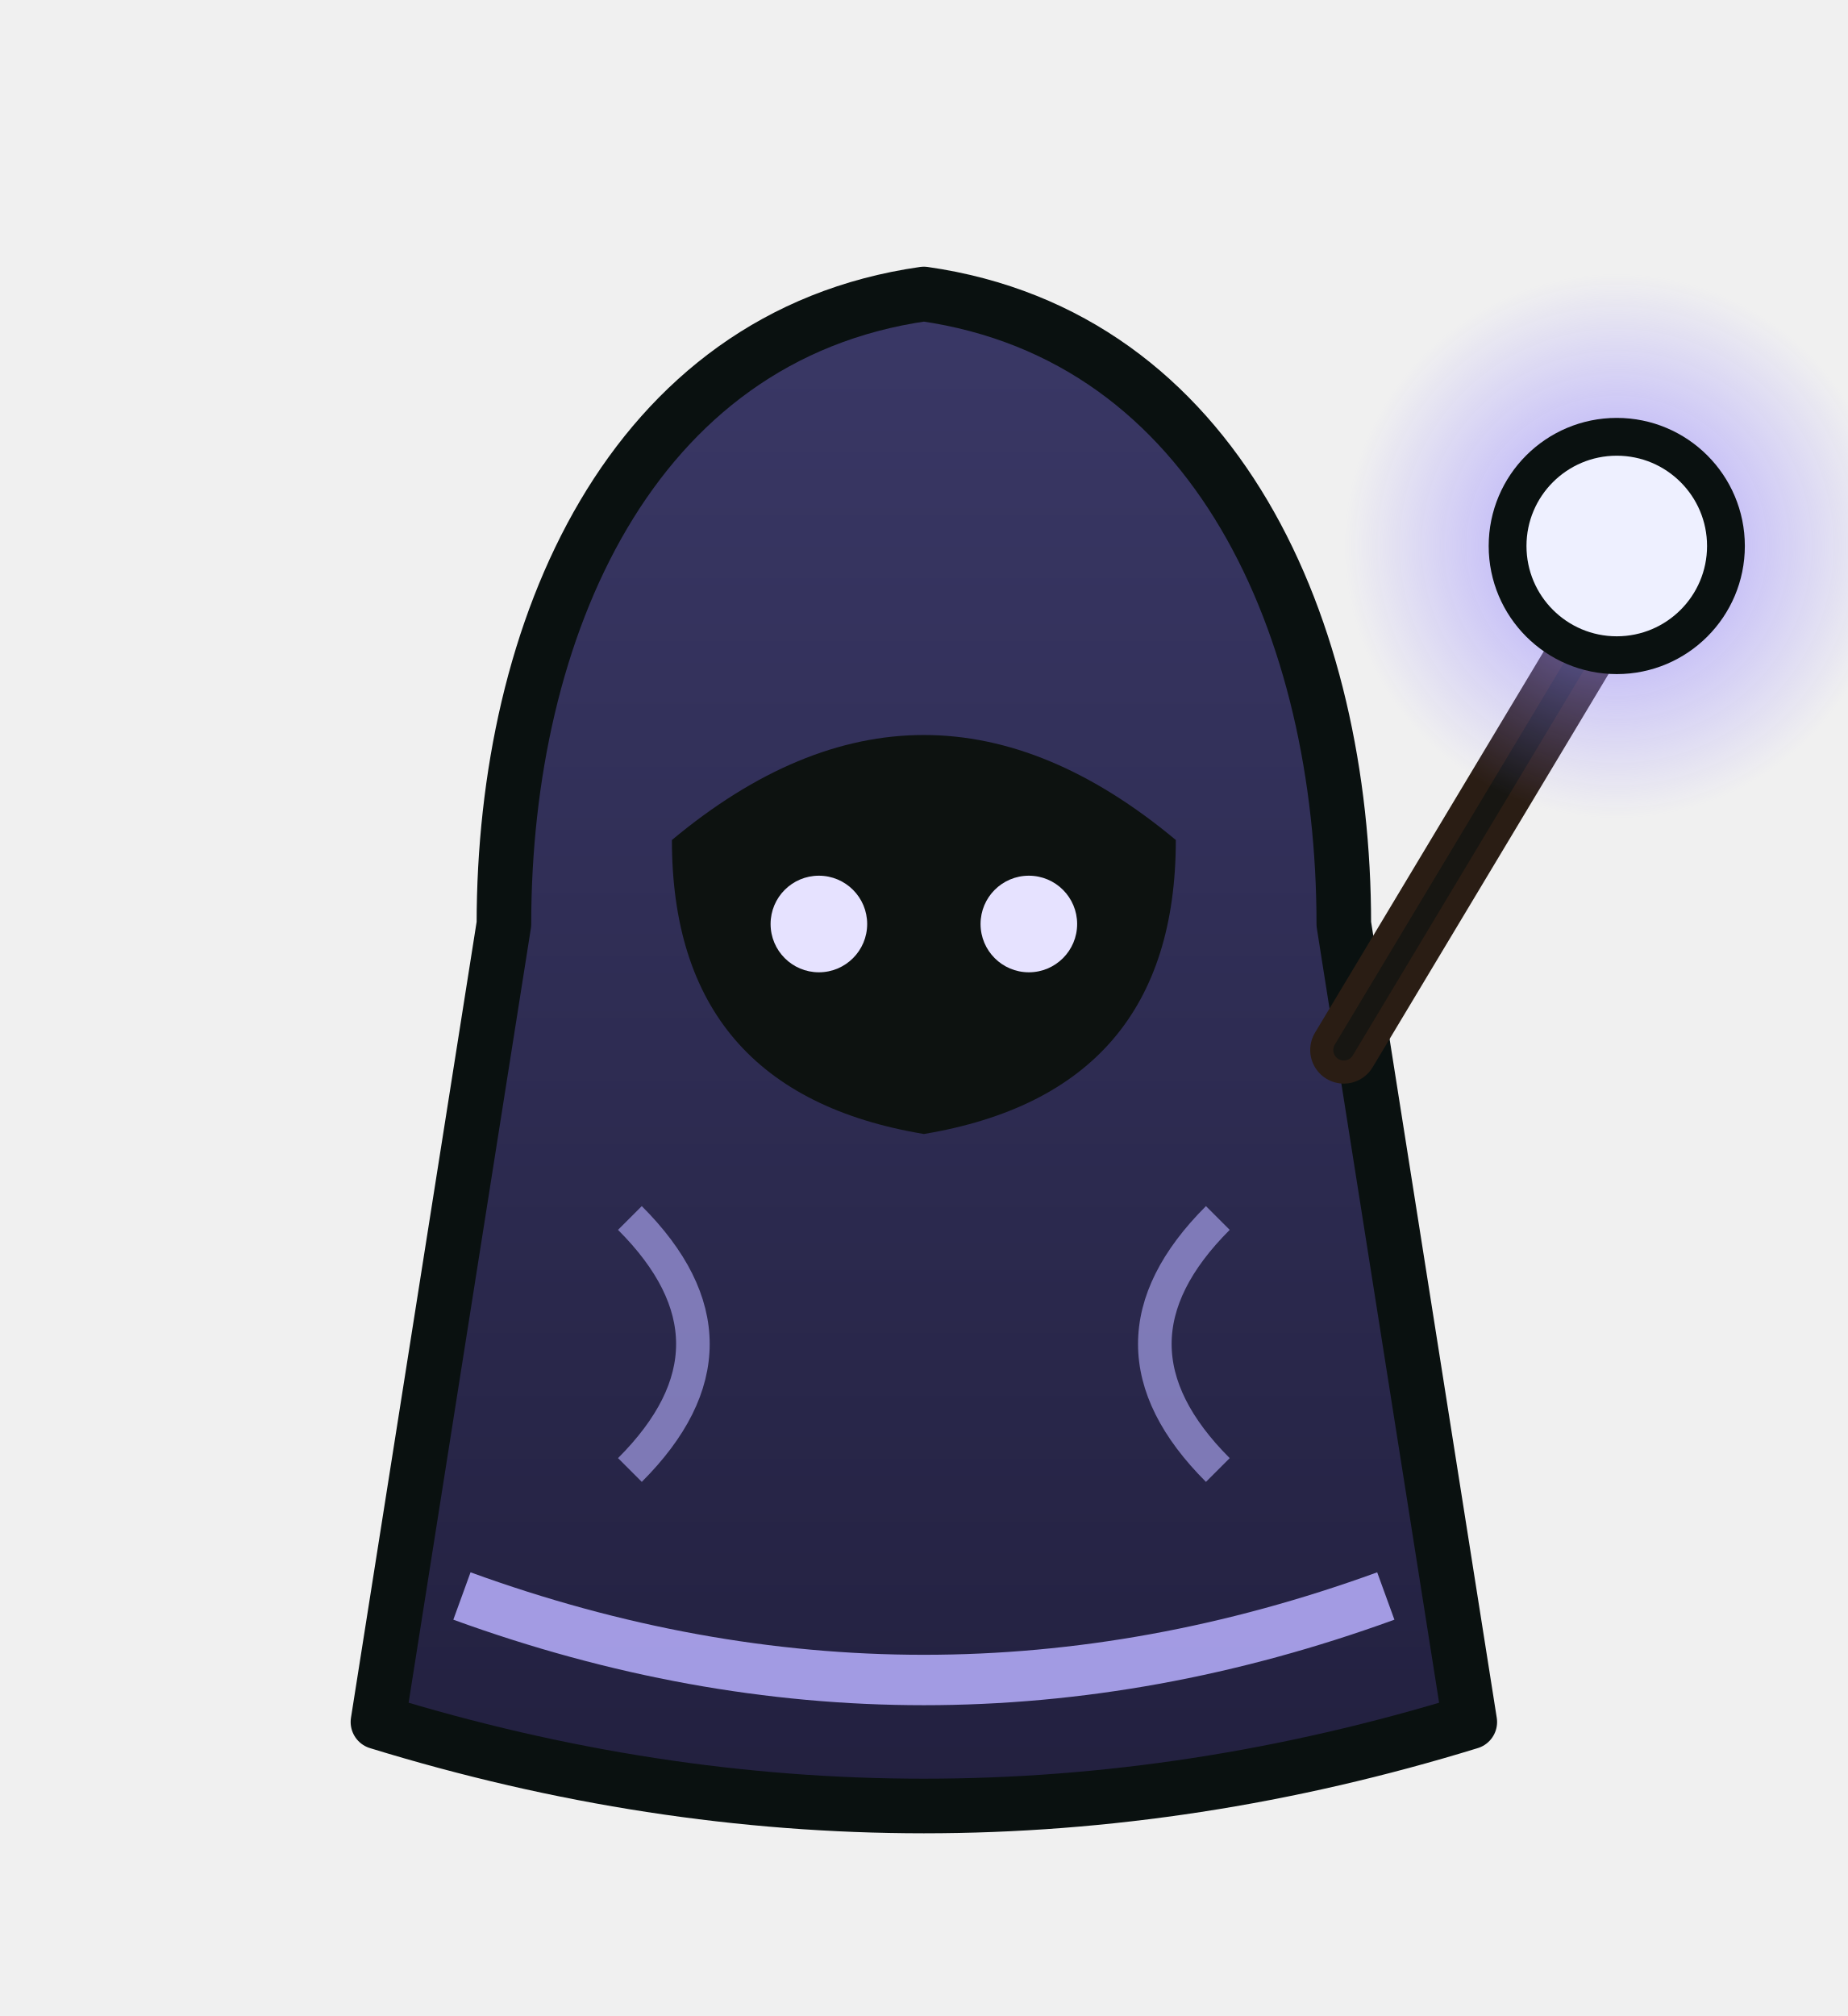
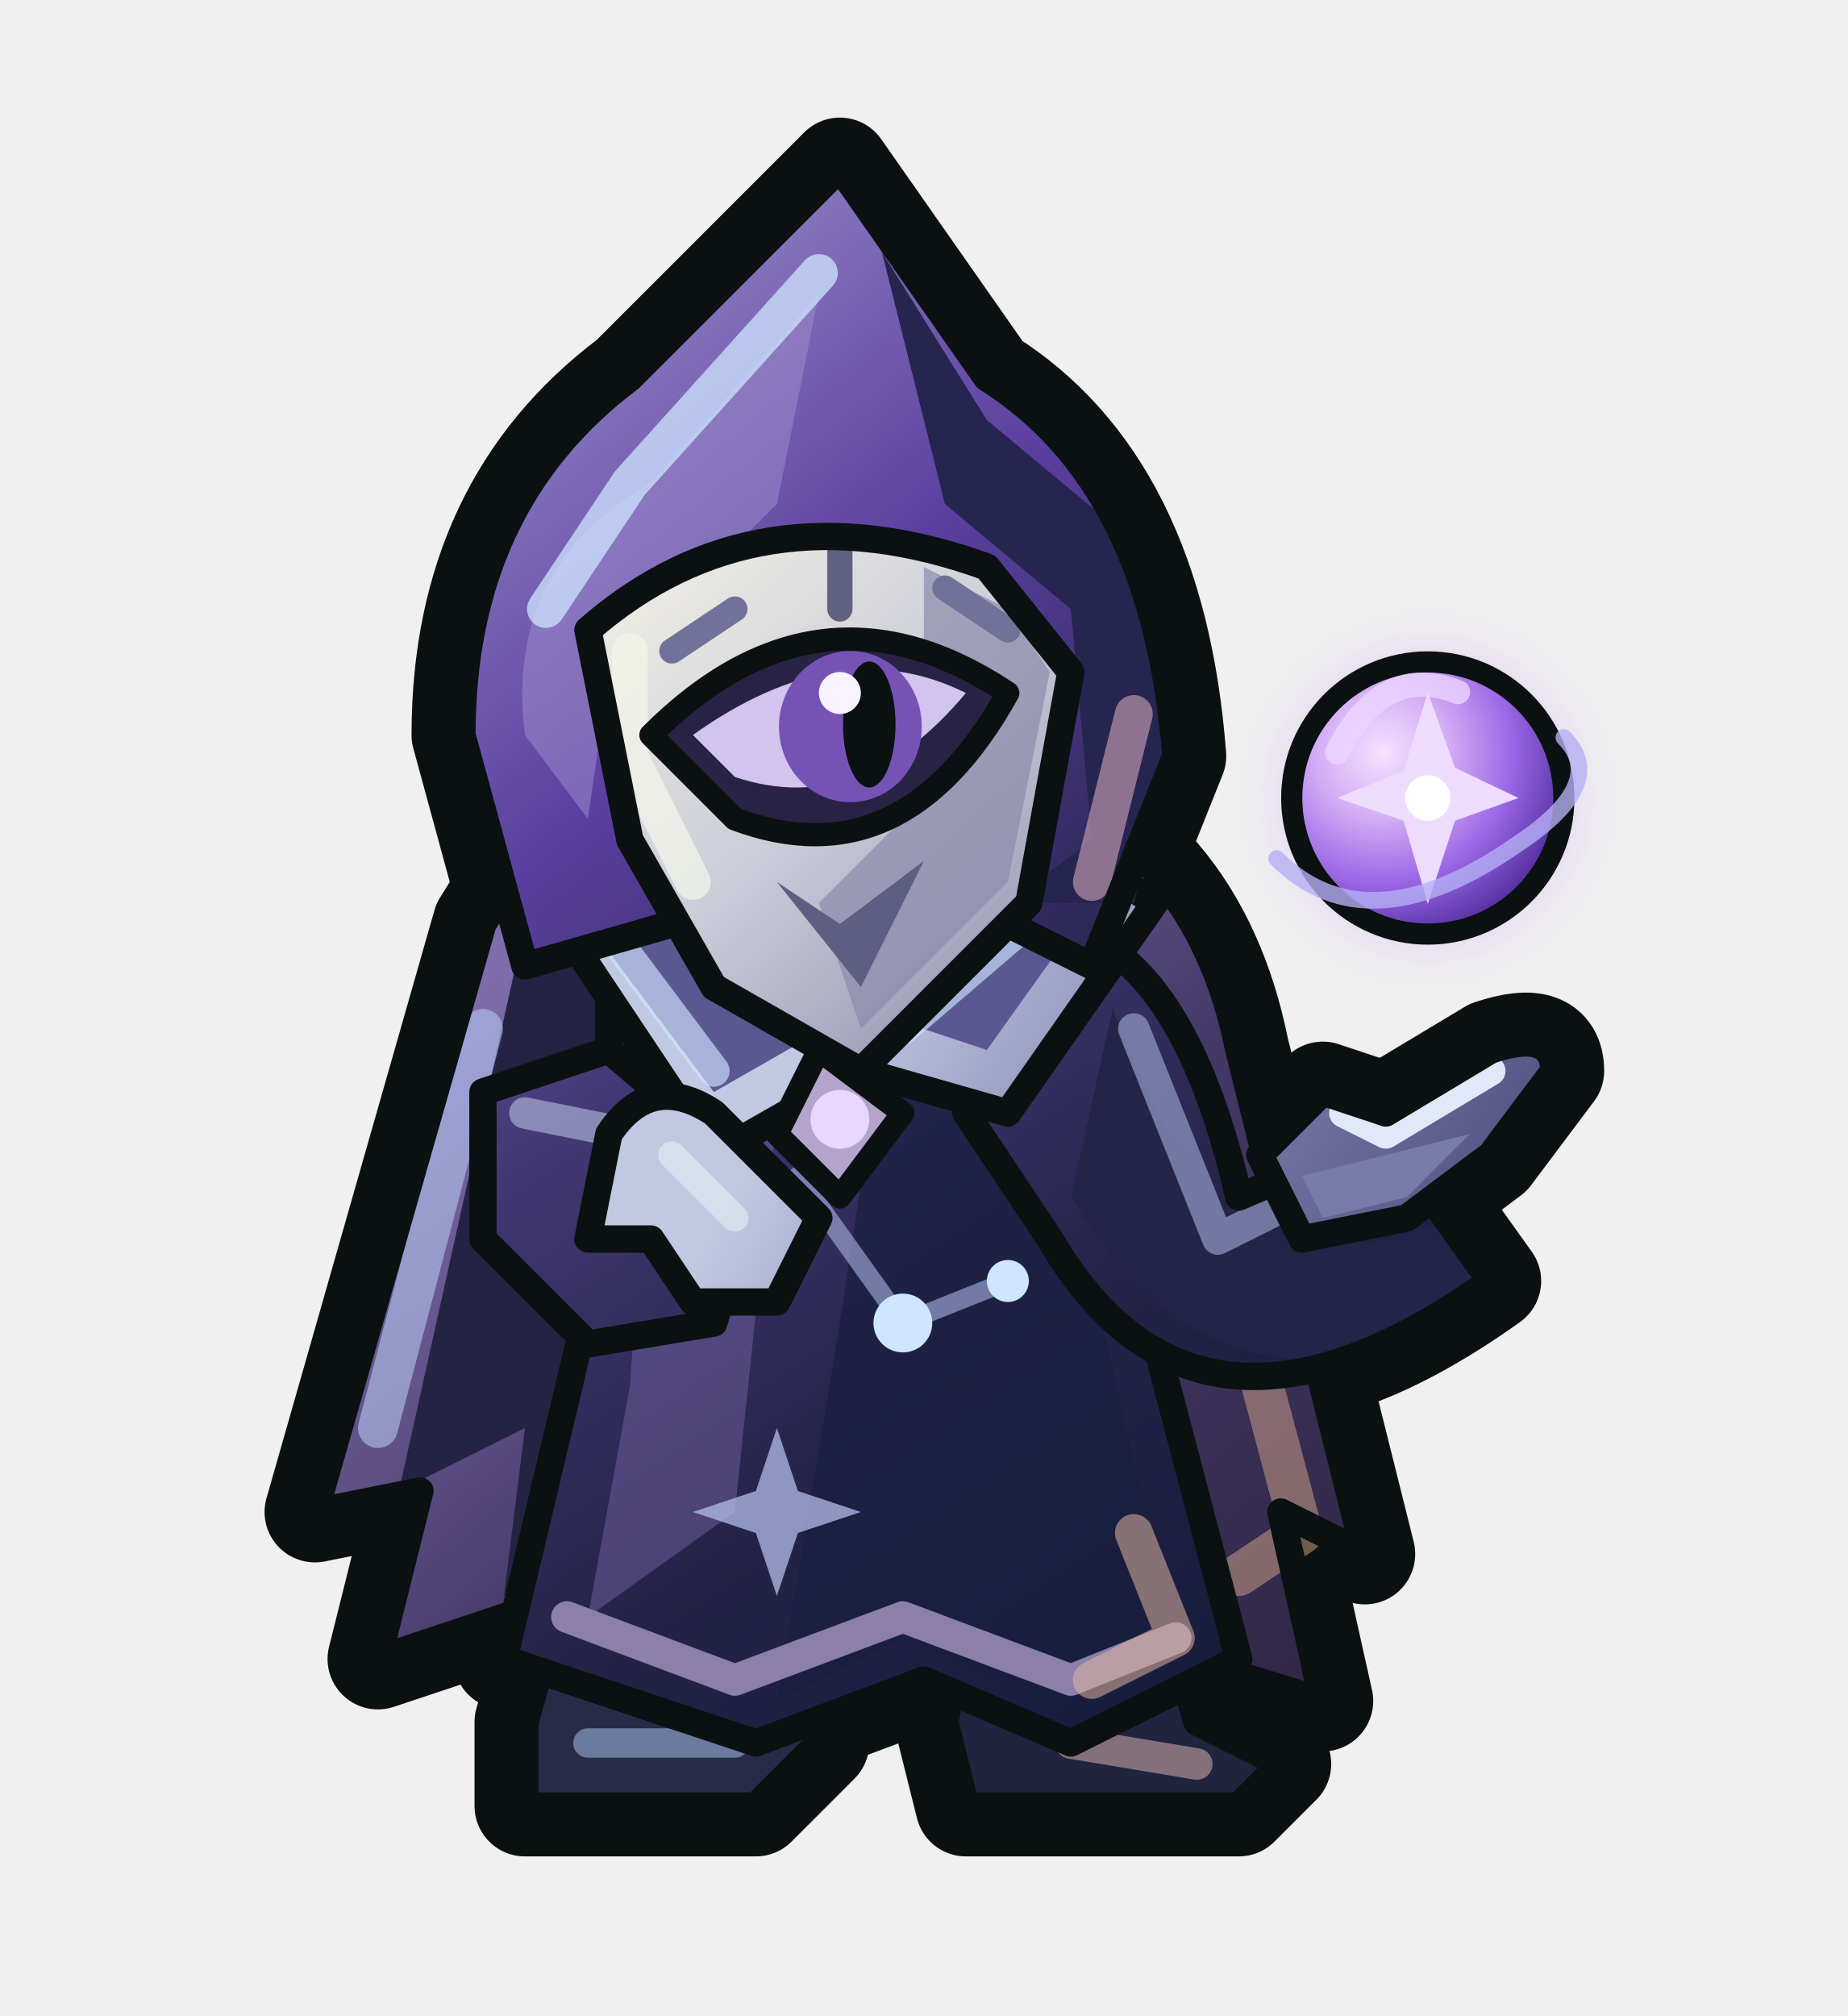
<svg xmlns="http://www.w3.org/2000/svg" viewBox="0 0 88 96" width="88" height="96">
  <defs>
-     <radialGradient id="starseer0-g" cx="0.5" cy="0.5" r="0.5">
-       <stop offset="0" stop-color="#eef0ff" stop-opacity="0.95" />
-       <stop offset="0.45" stop-color="#9a8cff" stop-opacity="0.45" />
-       <stop offset="1" stop-color="#9a8cff" stop-opacity="0" />
+     <linearGradient id="starseer0-robe" gradientUnits="userSpaceOnUse" x1="22" y1="32" x2="57" y2="84">
+       <stop offset="0" stop-color="#7668b7" />
+       <stop offset="0.333" stop-color="#423875" />
+       <stop offset="0.667" stop-color="#242347" />
+       <stop offset="1" stop-color="#141a3a" />
+     </linearGradient>
+     <linearGradient id="starseer0-hood" gradientUnits="userSpaceOnUse" x1="27" y1="12" x2="54" y2="45">
+       <stop offset="0" stop-color="#9485c5" />
+       <stop offset="0.5" stop-color="#5b3fa0" />
+       <stop offset="1" stop-color="#292650" />
+     </linearGradient>
+     <linearGradient id="starseer0-lining" gradientUnits="userSpaceOnUse" x1="25" y1="45" x2="59" y2="84">
+       <stop offset="0" stop-color="#7f6cac" />
+       <stop offset="0.5" stop-color="#433766" />
+       <stop offset="1" stop-color="#302746" />
+     </linearGradient>
+     <linearGradient id="starseer0-mask" gradientUnits="userSpaceOnUse" x1="30" y1="25" x2="52" y2="49">
+       <stop offset="0" stop-color="#f2f0e5" />
+       <stop offset="0.5" stop-color="#c9cbd8" />
+       <stop offset="1" stop-color="#8b8bab" />
+     </linearGradient>
+     <linearGradient id="starseer0-cuff" gradientUnits="userSpaceOnUse" x1="42" y1="45" x2="72" y2="63">
+       <stop offset="0" stop-color="#c1c9e2" />
+       <stop offset="0.5" stop-color="#797ba9" />
+       <stop offset="1" stop-color="#4b4b7b" />
+     </linearGradient>
+     <radialGradient id="starseer0-orb" gradientUnits="userSpaceOnUse" cx="-3" cy="-3" r="13">
+       <stop offset="0" stop-color="#f4e3ff" />
+       <stop offset="0.333" stop-color="#d4adf5" />
+       <stop offset="0.667" stop-color="#9a66e6" />
+       <stop offset="1" stop-color="#4f2c9a" />
    </radialGradient>
-     <linearGradient id="starseer0-r" x1="0" y1="0" x2="0" y2="1">
-       <stop offset="0" stop-color="#3a3866" />
-       <stop offset="1" stop-color="#22203f" />
-     </linearGradient>
+     <filter id="starseer0-glow" filterUnits="userSpaceOnUse" x="-30" y="-30" width="150" height="155">
+       <feGaussianBlur stdDeviation="1.7" />
+     </filter>
  </defs>
-   <g transform="translate(0 0)">
-     <path d="M44 14 C30 16 24 30 24 44 L18 82 Q44 90 70 82 L64 44 C64 30 58 16 44 14 Z" fill="url(#starseer0-r)" stroke="#0a1110" stroke-width="2.6" stroke-linejoin="round" />
-     <path d="M22 76 Q44 84 66 76" fill="none" stroke="#b8b0ff" stroke-width="2.4" opacity="0.85" />
-     <path d="M32 40 Q44 30 56 40 Q56 52 44 54 Q32 52 32 40 Z" fill="#0d1210" />
-     <circle cx="39" cy="44" r="2.3" fill="#e6e2ff" />
-     <circle cx="49" cy="44" r="2.3" fill="#e6e2ff" />
-     <path d="M64 50 L76 30" stroke="#2a1d14" stroke-width="3.2" stroke-linecap="round" />
-     <path d="M64 50 L76 30" stroke="#0a1110" stroke-width="1" stroke-linecap="round" opacity="0.6" />
-     <circle cx="77" cy="26" r="13.0" fill="url(#starseer0-g)" />
-     <circle cx="77" cy="26" r="5.2" fill="#eef0ff" stroke="#0a1110" stroke-width="1.8" />
-     <path d="M30 58 Q36 64 30 70 M58 58 Q52 64 58 70" fill="none" stroke="#b8b0ff" stroke-width="1.6" opacity="0.6" />
+   <g stroke-linejoin="round" stroke-linecap="round">
+     <g>
+       <path d="M27 75 L39 76 L39 83 L36 86 L25 86 L25 82 Z" fill="#0a1110" stroke="#0a1110" stroke-width="4.8" />
+       <path d="M46 77 L55 75 L57 82 L61 84 L59 86 L46 86 L45 82 Z" fill="#0a1110" stroke="#0a1110" stroke-width="4.8" />
+       <g transform="translate(0 0) rotate(0 41 76)">
+         <path d="M28 36 L23 44 L15 72 L20 71 L18 79 L30 75 L37 49 Z" fill="#0a1110" stroke="#0a1110" stroke-width="4.8" />
+       </g>
+       <g transform="translate(0 0) rotate(0 41 76)">
+         <path d="M48 37 Q57 40 59 50 L65 74 L61 72 L63 81 L50 77 L44 51 Z" fill="#0a1110" stroke="#0a1110" stroke-width="4.8" />
+       </g>
+       <g transform="translate(0 0) rotate(0 41 76)">
+         <path d="M29 42 Q40 38 51 43 L54 60 L59 79 L51 83 L44 80 L36 83 L24 79 L29 58 Z" fill="#0a1110" stroke="#0a1110" stroke-width="4.8" />
+       </g>
+       <path d="M49 44 Q56 44 59 57 L66 54 L71 61 Q57 71 50 59 L46 53 Z" fill="#0a1110" stroke="#0a1110" stroke-width="4.8" />
+       <g transform="translate(0 0) rotate(0 41 76)">
+         <path d="M26 43 L32 39 L40 46 L49 39 L55 43 L48 53 L41 51 L34 55 Z" fill="#0a1110" stroke="#0a1110" stroke-width="4.8" />
+       </g>
+       <g transform="translate(0 0) rotate(0 41 76)">
+         <path d="M22 35 Q22 24 30 18 L40 8 L47 18 Q55 23 56 36 L52 46 L46 43 L41 48 L32 44 L25 46 Z" fill="#0a1110" stroke="#0a1110" stroke-width="4.8" />
+       </g>
+       <g transform="translate(0 0) rotate(0 41 76)">
+         <path d="M28 30 Q36 23 47 27 L51 32 L49 43 L41 51 L34 47 L30 40 Z" fill="#0a1110" stroke="#0a1110" stroke-width="4.8" />
+       </g>
+       <g transform="translate(0 0) rotate(0 41 76)">
+         <path d="M23 52 L29 50 L36 56 L34 63 L28 64 L23 59 Z" fill="#0a1110" stroke="#0a1110" stroke-width="4.8" />
+       </g>
+       <g transform="translate(0 0) rotate(0 41 76)">
+         <path d="M29 54 Q31 51 34 53 L39 58 L37 62 L33 62 L31 59 L28 59 Z" fill="#0a1110" stroke="#0a1110" stroke-width="4.8" />
+       </g>
+       <g transform="translate(0 0)">
+         <path d="M60 55 L63 52 L66 53 L71 50 Q74 49 74 51 L71 55 L67 58 L62 59 Z" fill="#0a1110" stroke="#0a1110" stroke-width="4.8" />
+       </g>
+     </g>
+     <g>
+       <path d="M27 75 L39 76 L39 83 L36 86 L25 86 L25 82 Z" fill="#272b48" />
+       <path d="M28 83 L35 83" fill="none" stroke="#8296bc" stroke-width="1.4" opacity="0.75" />
+       <path d="M27 75 L39 76 L39 83 L36 86 L25 86 L25 82 Z" fill="none" stroke="#0a1110" stroke-width="1.3" />
+       <path d="M46 77 L55 75 L57 82 L61 84 L59 86 L46 86 L45 82 Z" fill="#20243e" />
+       <path d="M51 83 L57 84" fill="none" stroke="#c5a3a3" stroke-width="1.5" opacity="0.6" />
+       <path d="M46 77 L55 75 L57 82 L61 84 L59 86 L46 86 L45 82 Z" fill="none" stroke="#0a1110" stroke-width="1.3" />
+       <g transform="translate(0 0) rotate(0 41 76)">
+         <path d="M28 36 L23 44 L15 72 L20 71 L18 79 L30 75 L37 49 Z" fill="url(#starseer0-lining)" />
+         <path d="M25 44 L19 71 L25 68 L24 76 L30 70 L33 47 Z" fill="#252344" />
+         <path d="M23 49 L18 68" fill="none" stroke="#b4c6f0" stroke-width="1.9" opacity="0.6" />
+         <path d="M28 36 L23 44 L15 72 L20 71 L18 79 L30 75 L37 49 Z" fill="none" stroke="#0a1110" stroke-width="1.3" />
+       </g>
+       <g transform="translate(0 0) rotate(0 41 76)">
+         <path d="M48 37 Q57 40 59 50 L65 74 L61 72 L63 81 L50 77 L44 51 Z" fill="url(#starseer0-lining)" />
+         <path d="M58 58 L62 73 L59 75" fill="none" stroke="#d6a68a" stroke-width="2" opacity="0.5" />
+         <path d="M48 37 Q57 40 59 50 L65 74 L61 72 L63 81 L50 77 L44 51 Z" fill="none" stroke="#0a1110" stroke-width="1.3" />
+       </g>
+       <g transform="translate(0 0) rotate(0 41 76)">
+         <path d="M29 42 Q40 38 51 43 L54 60 L59 79 L51 83 L44 80 L36 83 L24 79 L29 58 Z" fill="url(#starseer0-robe)" />
+         <path d="M43 43 L50 45 L52 61 L56 78 L50 81 L43 78 L37 81 L40 63 Z" fill="#181e3e" opacity="0.7" />
+         <path d="M31 52 L37 53 L35 72 L28 77 L30 66 Z" fill="#7b69ab" opacity="0.45" />
+         <path d="M27 77 L35 80 L43 77 L51 80 L56 78" fill="none" stroke="#8c80ab" stroke-width="1.5" opacity="1" />
+         <path d="M54 73 L56 78 L52 80" fill="none" stroke="#e0b5a0" stroke-width="1.8" opacity="0.55" />
+         <path d="M29 42 Q40 38 51 43 L54 60 L59 79 L51 83 L44 80 L36 83 L24 79 L29 58 Z" fill="none" stroke="#0a1110" stroke-width="1.3" />
+       </g>
+       <g transform="translate(0 0) rotate(0 41 76)">
+         <path d="M34 60 L38 56 L43 63 L48 61" fill="none" stroke="#9fa9da" stroke-width="0.9" opacity="0.65" />
+         <circle cx="34" cy="60" r="1.3" fill="#cfe6ff" />
+         <circle cx="43" cy="63" r="1.4" fill="#cfe6ff" />
+         <circle cx="48" cy="61" r="1" fill="#cfe6ff" />
+         <path d="M37 68 L38 71 L41 72 L38 73 L37 76 L36 73 L33 72 L36 71 Z" fill="#b3bce9" opacity="0.75" />
+       </g>
+       <path d="M49 44 Q56 44 59 57 L66 54 L71 61 Q57 71 50 59 L46 53 Z" fill="url(#starseer0-robe)" />
+       <path d="M53 48 Q58 63 69 58 L71 61 Q59 70 51 57 Z" fill="#242448" />
+       <path d="M54 49 L58 59 L64 56" fill="none" stroke="#9ba5d1" stroke-width="1.5" opacity="0.65" />
+       <path d="M49 44 Q56 44 59 57 L66 54 L71 61 Q57 71 50 59 L46 53 Z" fill="none" stroke="#0a1110" stroke-width="1.3" />
+       <g transform="translate(0 0) rotate(0 41 76)">
+         <path d="M26 43 L32 39 L40 46 L49 39 L55 43 L48 53 L41 51 L34 55 Z" fill="url(#starseer0-cuff)" />
+         <path d="M28 44 L34 43 L40 48 L48 43 L52 43 L47 50 L41 48 L34 52 Z" fill="#5b5791" />
+         <path d="M28 43 L34 51 M43 49 L50 43" fill="none" stroke="#cfe6ff" stroke-width="1.5" opacity="0.65" />
+         <path d="M26 43 L32 39 L40 46 L49 39 L55 43 L48 53 L41 51 L34 55 Z" fill="none" stroke="#0a1110" stroke-width="1.3" />
+       </g>
+       <g transform="translate(0 0) rotate(0 41 76)">
+         <path d="M22 35 Q22 24 30 18 L40 8 L47 18 Q55 23 56 36 L52 46 L46 43 L41 48 L32 44 L25 46 Z" fill="url(#starseer0-hood)" />
+         <path d="M42 12 L45 24 L51 29 L52 40 L48 43 L54 43 L56 35 L53 25 L47 20 Z" fill="#25254f" />
+         <path d="M25 35 Q24 27 31 23 L39 14 L37 24 L29 32 L28 39 Z" fill="#9b8acb" opacity="0.55" />
+         <path d="M26 29 L30 23 L39 13" fill="none" stroke="#cfe6ff" stroke-width="1.8" opacity="0.75" />
+         <path d="M54 34 L52 42" fill="none" stroke="#c49db2" stroke-width="1.8" opacity="0.65" />
+         <path d="M22 35 Q22 24 30 18 L40 8 L47 18 Q55 23 56 36 L52 46 L46 43 L41 48 L32 44 L25 46 Z" fill="none" stroke="#0a1110" stroke-width="1.3" />
+       </g>
+       <g transform="translate(0 0) rotate(0 41 76)">
+         <path d="M28 30 Q36 23 47 27 L51 32 L49 43 L41 51 L34 47 L30 40 Z" fill="url(#starseer0-mask)" />
+         <path d="M44 27 L48 29 L50 32 L48 42 L41 49 L39 43 L44 38 Z" fill="#8b8aab" opacity="0.7" />
+         <path d="M30 31 L30 36 L33 42" fill="none" stroke="#f3f6e9" stroke-width="1.7" opacity="0.7" />
+         <path d="M31 35 Q39 27 48 33 Q43 42 35 39 Z" fill="#282345" stroke="#0a1110" stroke-width="1.1" />
+         <path d="M33 35 Q40 30 46 33 Q41 39 35 37 Z" fill="#d2c3ef" />
+         <ellipse cx="40.5" cy="34.6" rx="3.4" ry="3.6" fill="#7752b5" />
+         <ellipse cx="41.4" cy="34.5" rx="1.25" ry="3" fill="#0a1110" />
+         <circle cx="40" cy="33" r="1" fill="#f9f2ff" />
+         <path d="M32 31 L35 29 M45 28 L48 30" fill="none" stroke="#717299" stroke-width="1.2" opacity="1" />
+         <path d="M37 42 L40 44 L44 41 L41 47 Z" fill="#5e5e83" />
+         <path d="M40 26 L40 29" fill="none" stroke="#606080" stroke-width="1.2" opacity="1" />
+         <path d="M28 30 Q36 23 47 27 L51 32 L49 43 L41 51 L34 47 L30 40 Z" fill="none" stroke="#0a1110" stroke-width="1.3" />
+       </g>
+       <g transform="translate(0 0) rotate(0 41 76)">
+         <path d="M23 52 L29 50 L36 56 L34 63 L28 64 L23 59 Z" fill="url(#starseer0-robe)" />
+         <path d="M25 53 L30 54" fill="none" stroke="#b8bfdf" stroke-width="1.5" opacity="0.6" />
+         <path d="M23 52 L29 50 L36 56 L34 63 L28 64 L23 59 Z" fill="none" stroke="#0a1110" stroke-width="1.3" />
+       </g>
+       <g transform="translate(0 0) rotate(0 41 76)">
+         <path d="M29 54 Q31 51 34 53 L39 58 L37 62 L33 62 L31 59 L28 59 Z" fill="url(#starseer0-cuff)" />
+         <path d="M32 55 L35 58" fill="none" stroke="#dce4ef" stroke-width="1.3" opacity="0.8" />
+         <path d="M29 54 Q31 51 34 53 L39 58 L37 62 L33 62 L31 59 L28 59 Z" fill="none" stroke="#0a1110" stroke-width="1.3" />
+       </g>
+       <g transform="translate(0 0) rotate(0 41 76)">
+         <path d="M39 50 L43 53 L40 57 L37 54 Z" fill="#b4a4cc" stroke="#0a1110" stroke-width="1.1" />
+         <circle cx="40" cy="53.3" r="1.4" fill="#e8d8ff" />
+       </g>
+       <g transform="translate(0 0)">
+         <path d="M60 55 L63 52 L66 53 L71 50 Q74 49 74 51 L71 55 L67 58 L62 59 Z" fill="url(#starseer0-cuff)" />
+         <path d="M62 56 L66 55 L70 54 L67 57 L63 58 Z" fill="#787caa" />
+         <path d="M64 53 L66 54 L71 51" fill="none" stroke="#e1e8f7" stroke-width="1.4" opacity="1" />
+         <path d="M60 55 L63 52 L66 53 L71 50 Q74 49 74 51 L71 55 L67 58 L62 59 Z" fill="none" stroke="#0a1110" stroke-width="1.3" />
+       </g>
+       <g transform="translate(68 38) scale(0.72)">
+         <g filter="url(#starseer0-glow)" opacity="0.27">
+           <circle cx="0" cy="0" r="10" fill="#bf8fff" />
+         </g>
+       </g>
+       <g transform="translate(68 38) scale(0.72)">
+         <circle cx="0" cy="0" r="9" fill="url(#starseer0-orb)" stroke="#0a1110" stroke-width="1.4" />
+         <path d="M-6 -3 Q-3 -9 2 -7" fill="none" stroke="#ebd5ff" stroke-width="1.6" opacity="0.8" />
+         <path d="M0 -7 L1.8 -2 L6 0 L1.8 1.5 L0 7 L-1.6 1.5 L-6 0 L-1.6 -1.8 Z" fill="#eedcff" />
+         <circle cx="0" cy="0" r="1.5" fill="#ffffff" />
+         <path d="M-10 4 Q-4 10 6 3 Q12 -1 9 -4" fill="none" stroke="#b5aff4" stroke-width="1.1" opacity="0.8" />
+       </g>
+     </g>
  </g>
</svg>
